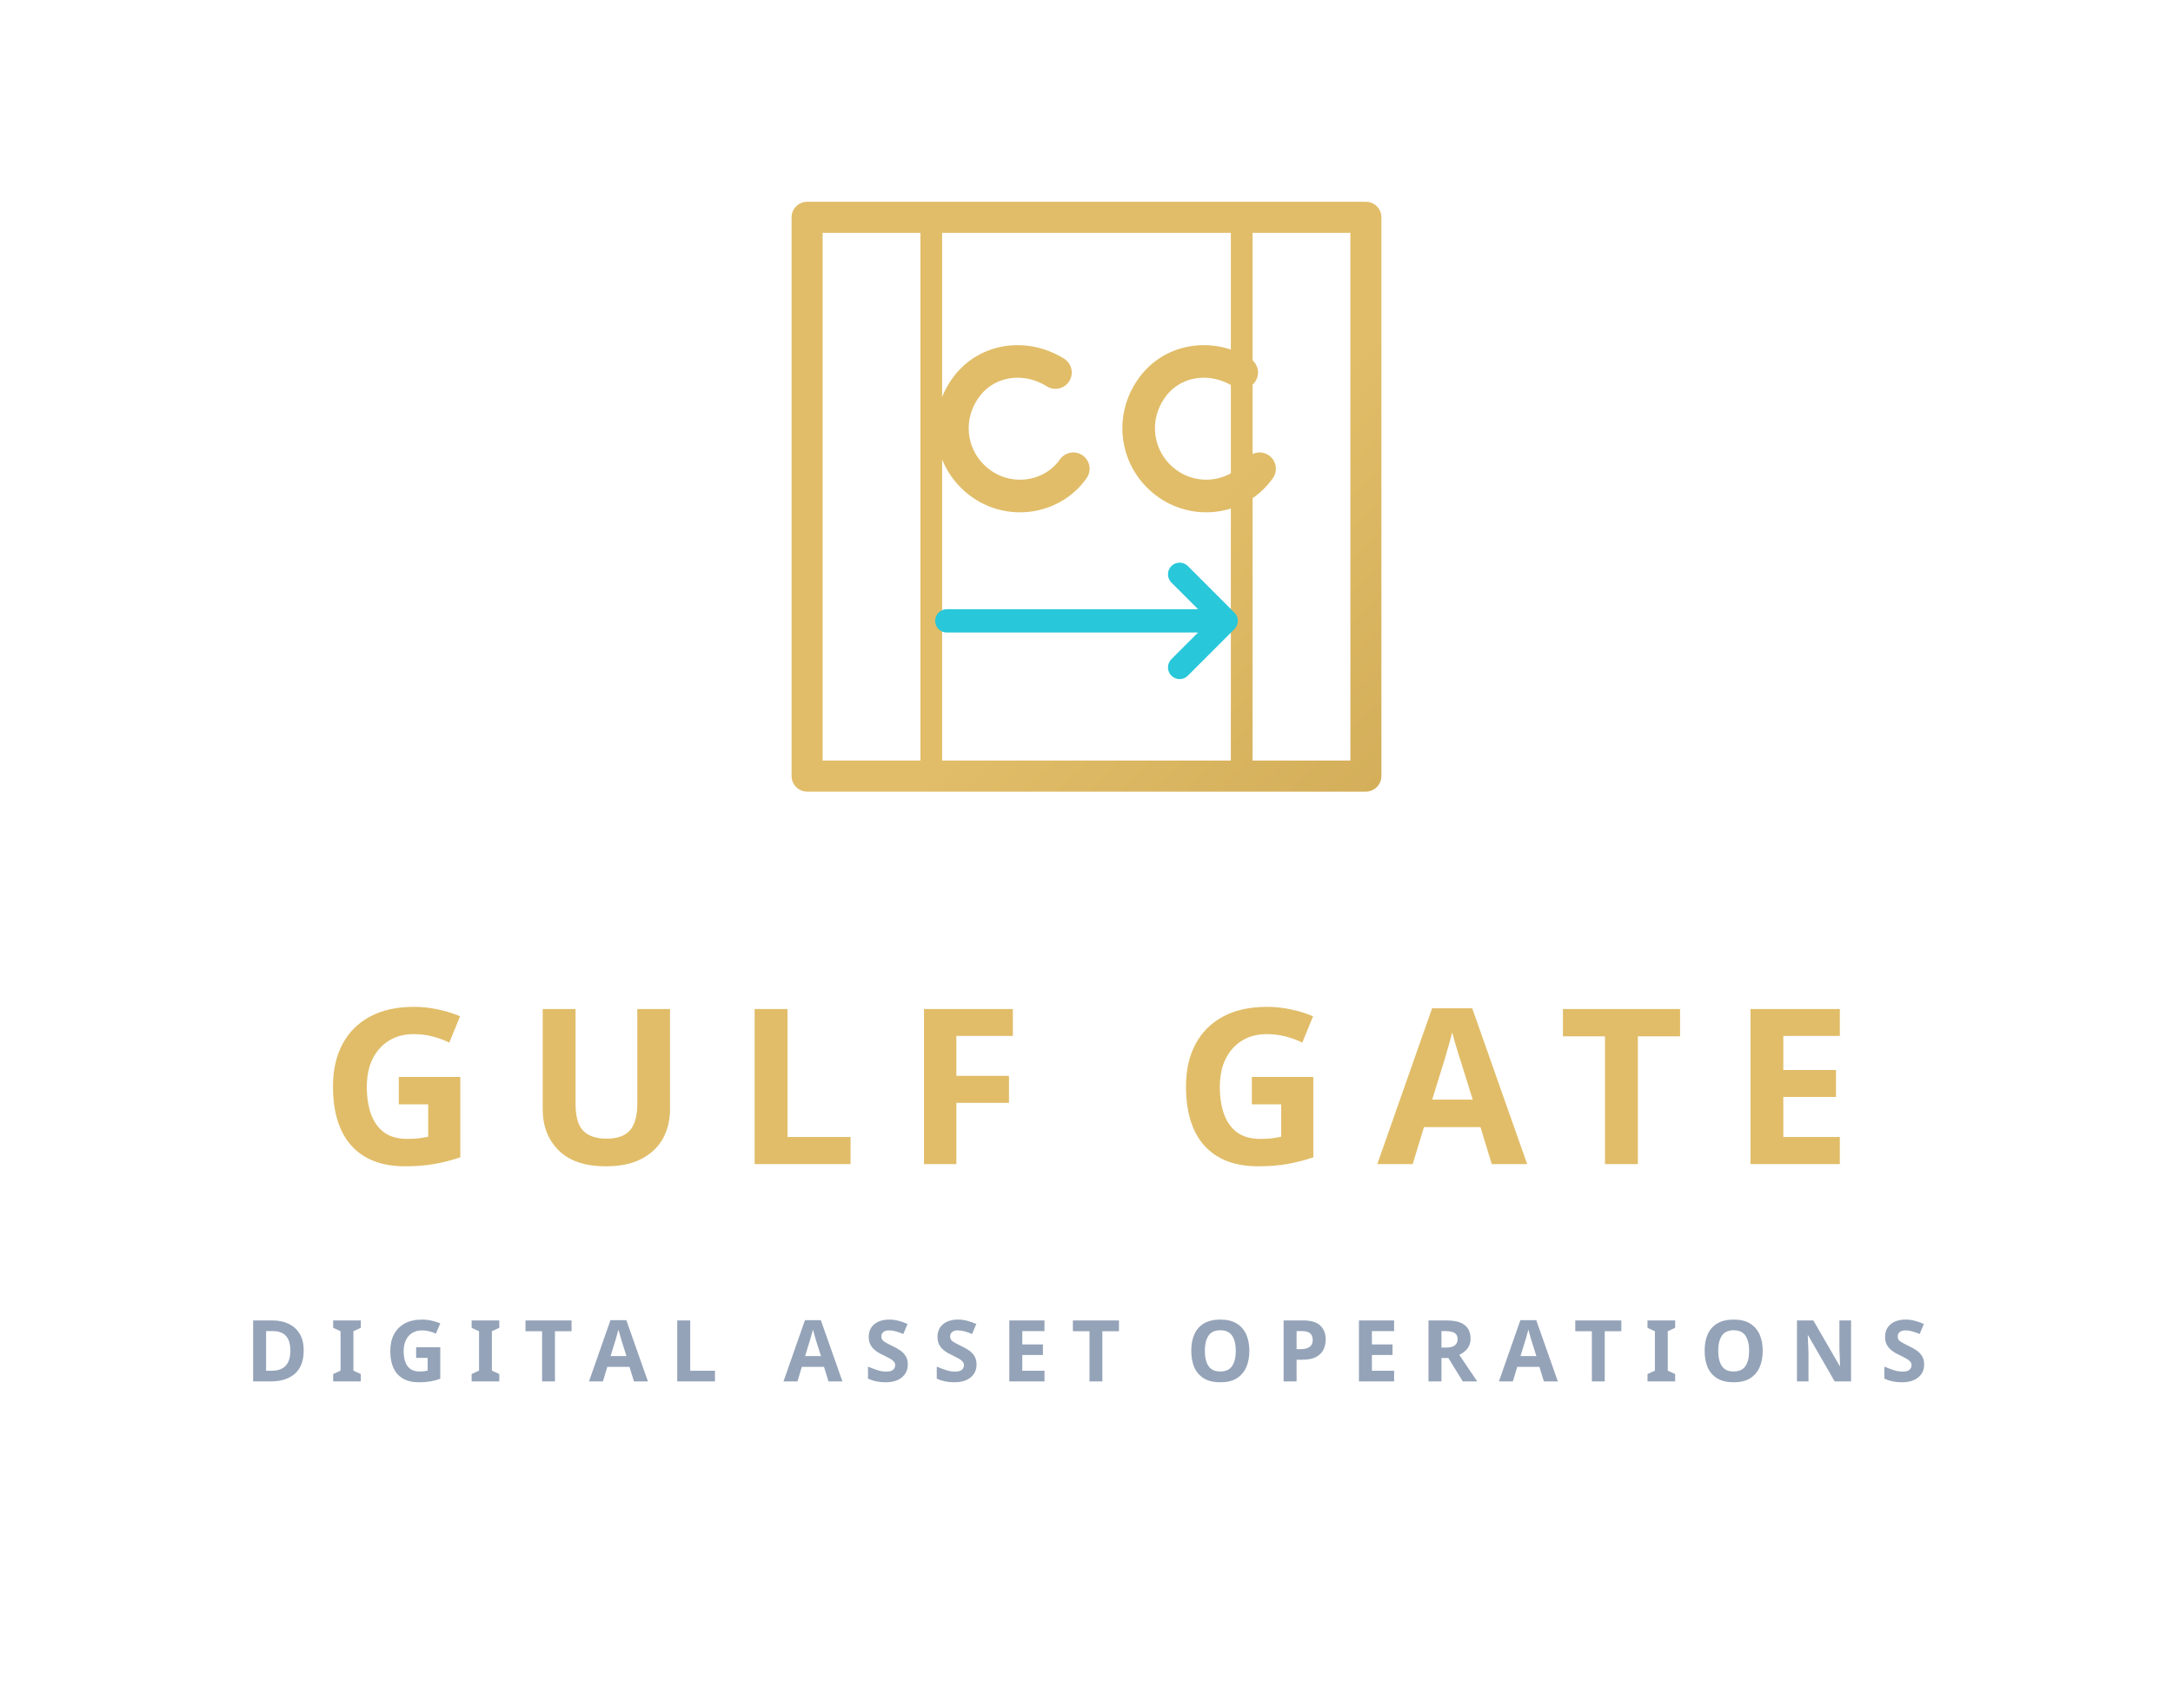
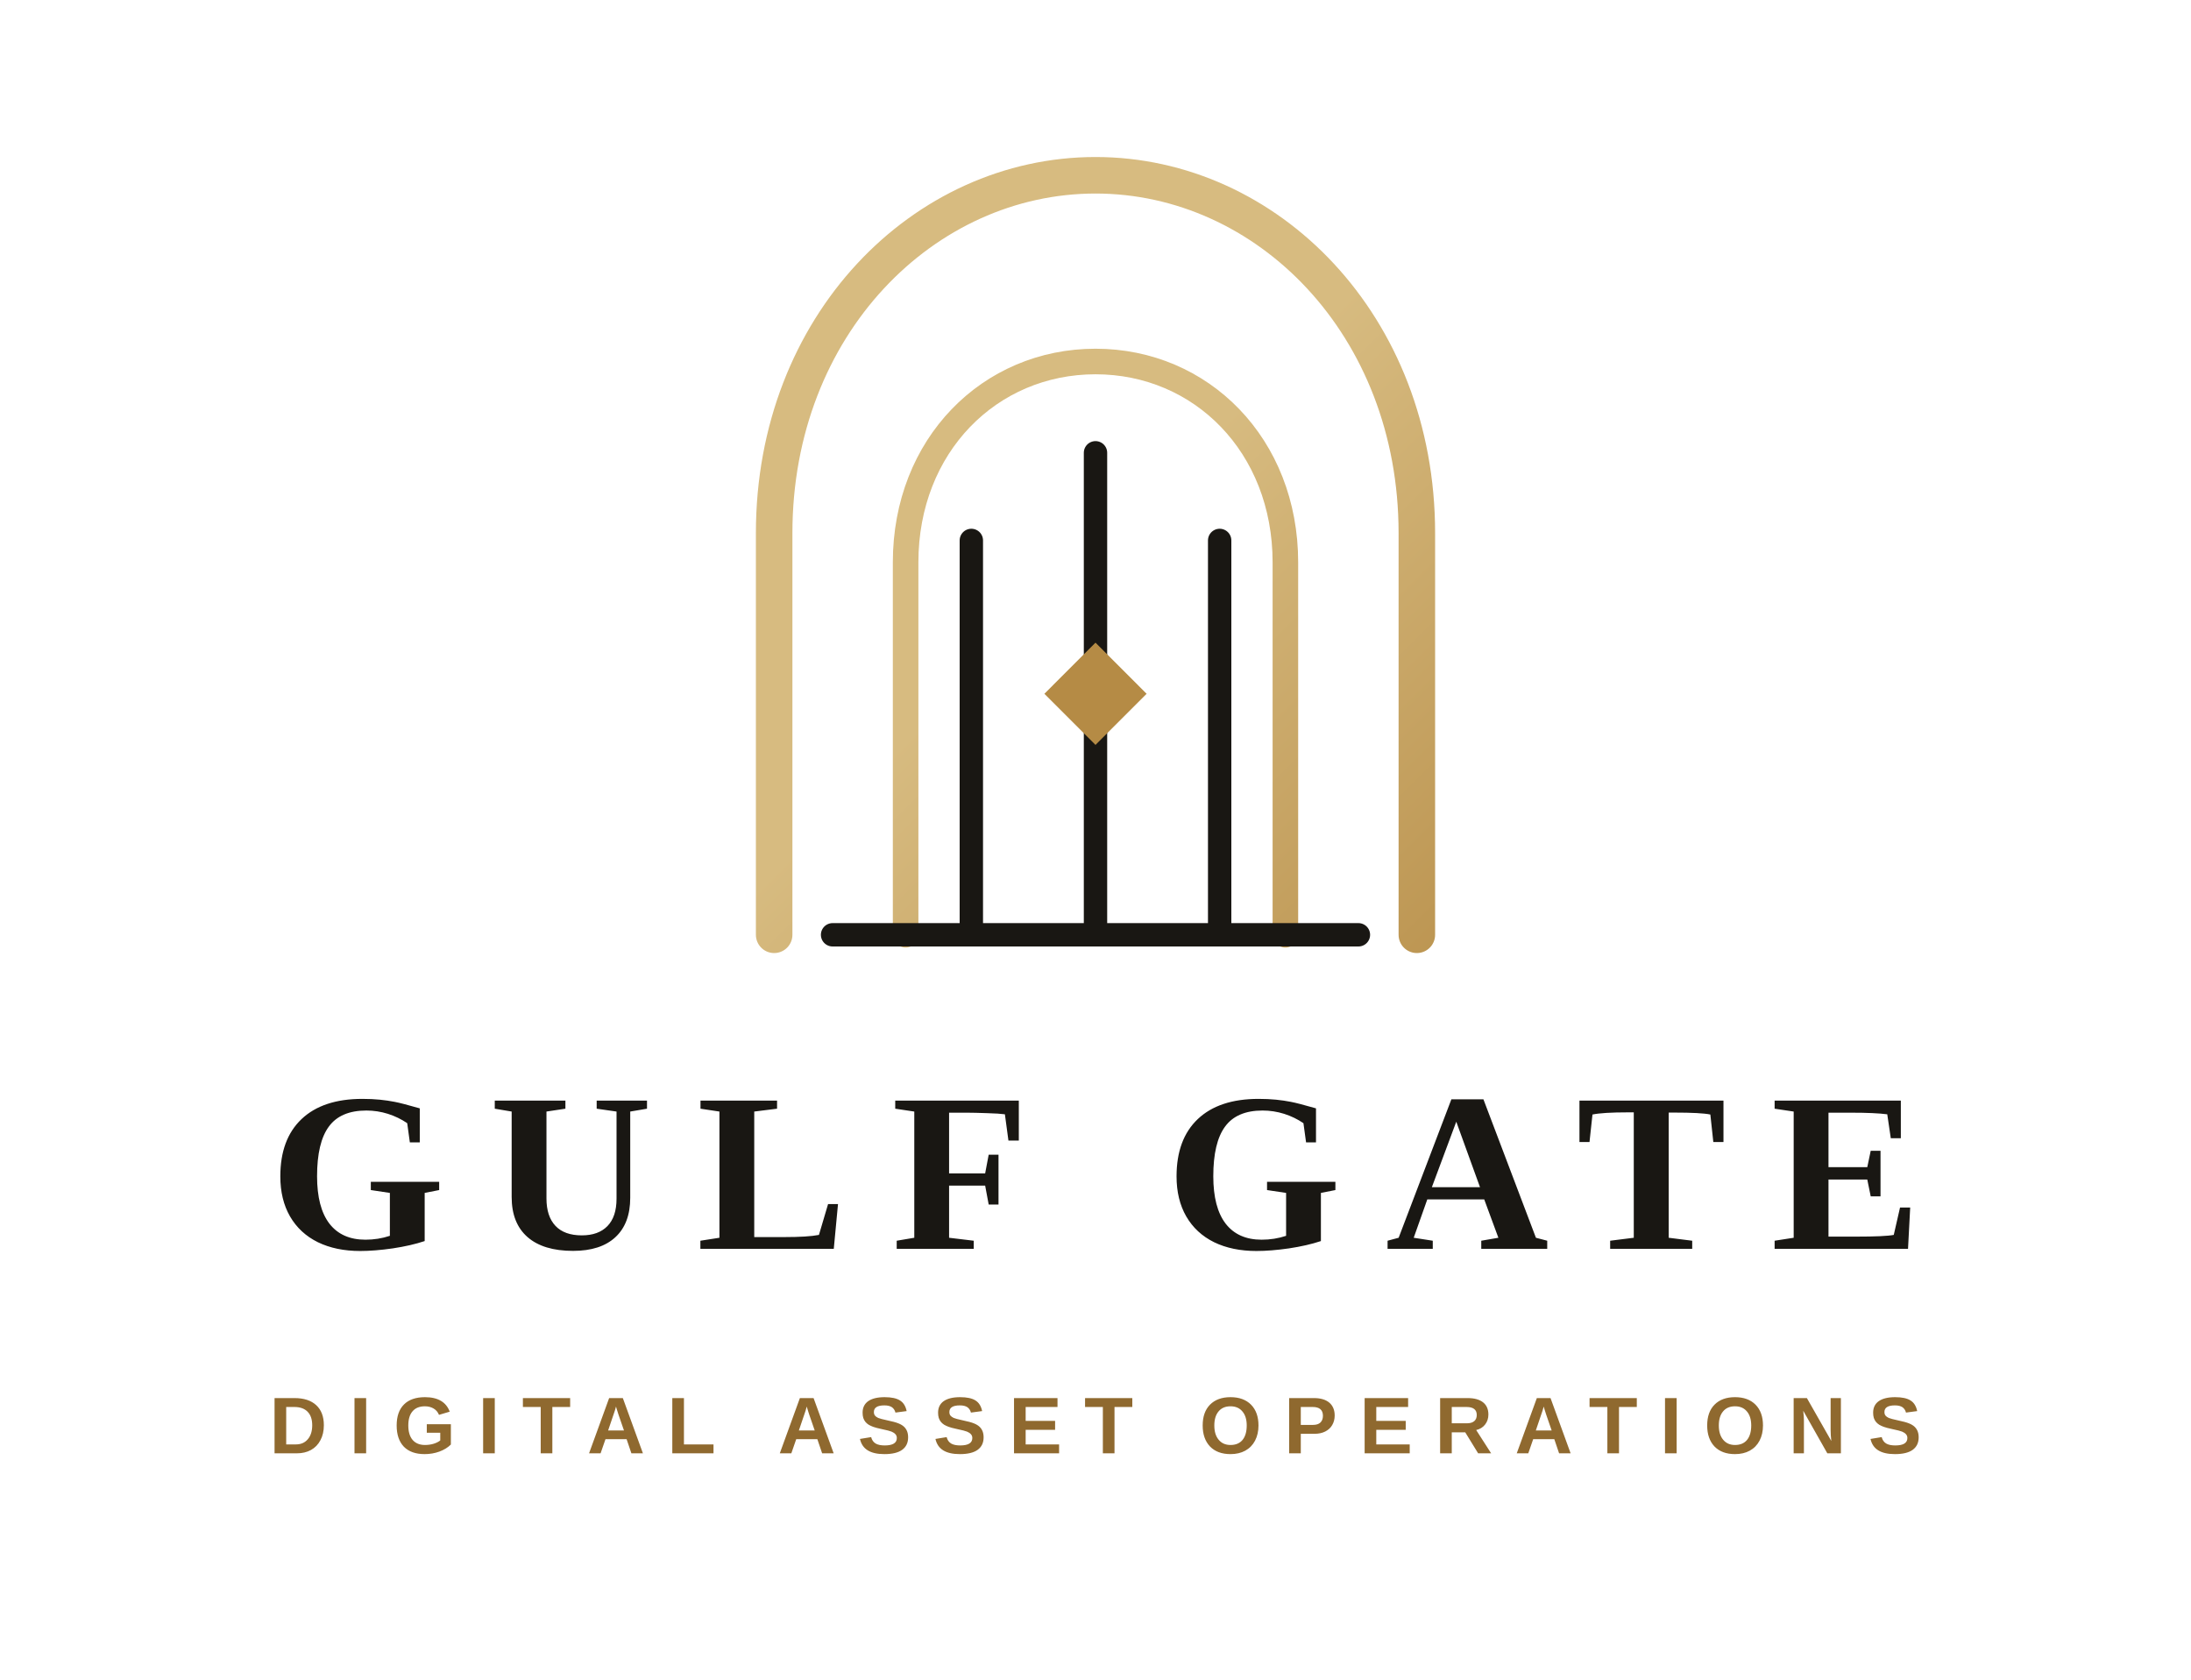
- <svg xmlns="http://www.w3.org/2000/svg" viewBox="0 0 280 220" role="img" aria-label="Gulf Gate">
+ <svg xmlns="http://www.w3.org/2000/svg" viewBox="0 0 300 230" role="img" aria-label="Gulf Gate">
  <defs>
-     <linearGradient id="ggGoldS" x1="90" y1="20" x2="190" y2="120" gradientUnits="userSpaceOnUse">
-       <stop offset="0" stop-color="#E1BD69" />
-       <stop offset="0.55" stop-color="#C9A24D" />
-       <stop offset="1" stop-color="#A9842F" />
+     <linearGradient id="gold" x1="90" y1="18" x2="210" y2="138" gradientUnits="userSpaceOnUse">
+       <stop offset="0" stop-color="#D7BB80" />
+       <stop offset="0.55" stop-color="#B58B45" />
+       <stop offset="1" stop-color="#8F692F" />
    </linearGradient>
  </defs>
-   <g transform="translate(92 18)">
-     <path fill="none" stroke="url(#ggGoldS)" stroke-width="4" stroke-linejoin="round" d="M12 10h72v72H12z" />
-     <path fill="none" stroke="url(#ggGoldS)" stroke-width="2.8" stroke-linecap="round" d="M28 10v72M68 10v72" />
-     <path fill="none" stroke="url(#ggGoldS)" stroke-width="4.2" stroke-linecap="round" stroke-linejoin="round" d="M44 30c-4-2.5-9.2-1.7-11.8 2.3-2.7 4.1-1.6 9.5 2.5 12.2 3.8 2.5 9 1.6 11.6-2.1" />
-     <path fill="none" stroke="url(#ggGoldS)" stroke-width="4.2" stroke-linecap="round" stroke-linejoin="round" d="M68 30c-4-2.5-9.2-1.7-11.8 2.3-2.7 4.1-1.6 9.5 2.5 12.2 3.8 2.5 9 1.6 11.6-2.1" />
-     <path fill="none" stroke="#28C7D9" stroke-width="3" stroke-linecap="round" stroke-linejoin="round" d="M30 62h36m0 0-6-6M66 62l-6 6" />
+   <g transform="translate(101 16)">
+     <path d="M5 112V57C5 28.5 25.5 8 49 8s44 20.5 44 49v55" fill="none" stroke="url(#gold)" stroke-width="5" stroke-linecap="round" />
+     <path d="M23 112V61c0-16 11.5-27.5 26-27.5S75 45 75 61v51" fill="none" stroke="url(#gold)" stroke-width="3.5" stroke-linecap="round" />
+     <path d="M13 112h72M32 112V58m17 54V46m17 66V58" fill="none" stroke="#191713" stroke-width="3.2" stroke-linecap="round" />
+     <path d="m49 72 7 7-7 7-7-7 7-7Z" fill="#B58B45" />
  </g>
-   <text x="140" y="150" text-anchor="middle" fill="#E1BD69" font-family="ui-sans-serif, system-ui, sans-serif" font-size="28" font-weight="750" letter-spacing="6">GULF GATE</text>
-   <text x="140" y="178" text-anchor="middle" fill="#94A3B8" font-family="ui-sans-serif, system-ui, sans-serif" font-size="11" font-weight="600" letter-spacing="2.8">DIGITAL ASSET OPERATIONS</text>
+   <text x="150" y="171" text-anchor="middle" fill="#191713" font-family="Georgia, 'Times New Roman', serif" font-size="31" font-weight="600" letter-spacing="6">GULF GATE</text>
+   <text x="150" y="199" text-anchor="middle" fill="#8F692F" font-family="Arial, Helvetica, sans-serif" font-size="11" font-weight="700" letter-spacing="3">DIGITAL ASSET OPERATIONS</text>
</svg>
